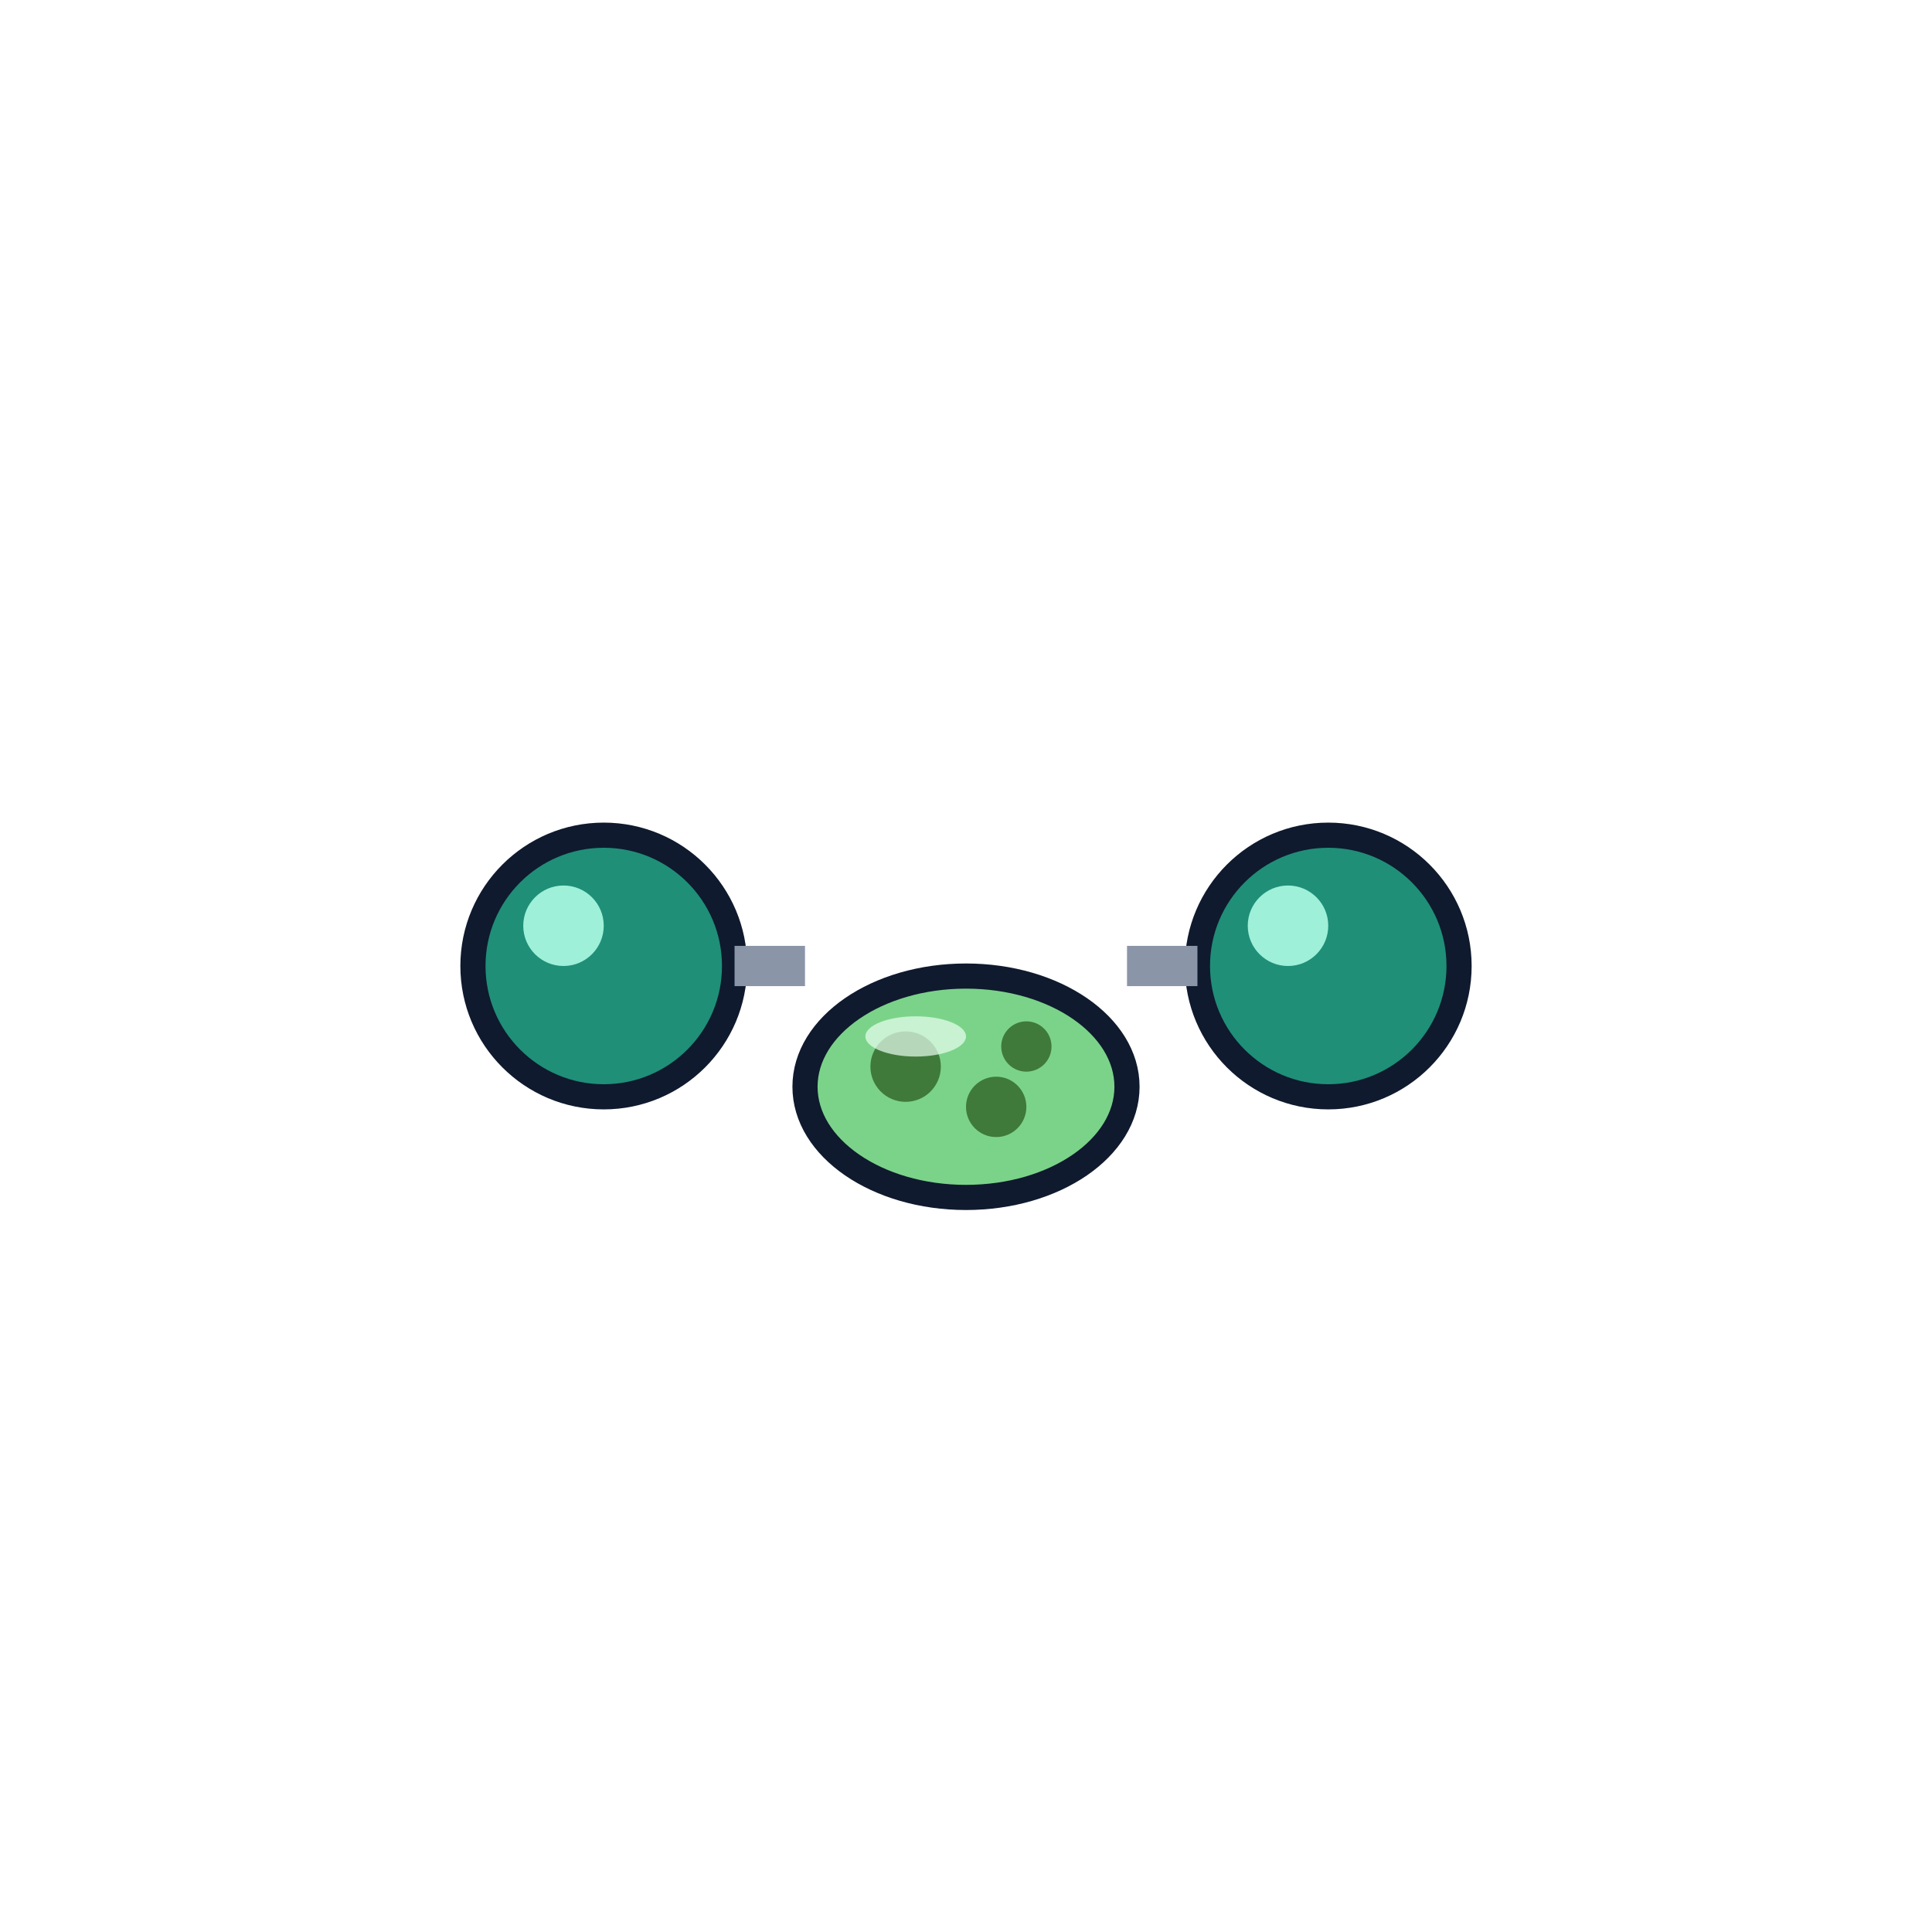
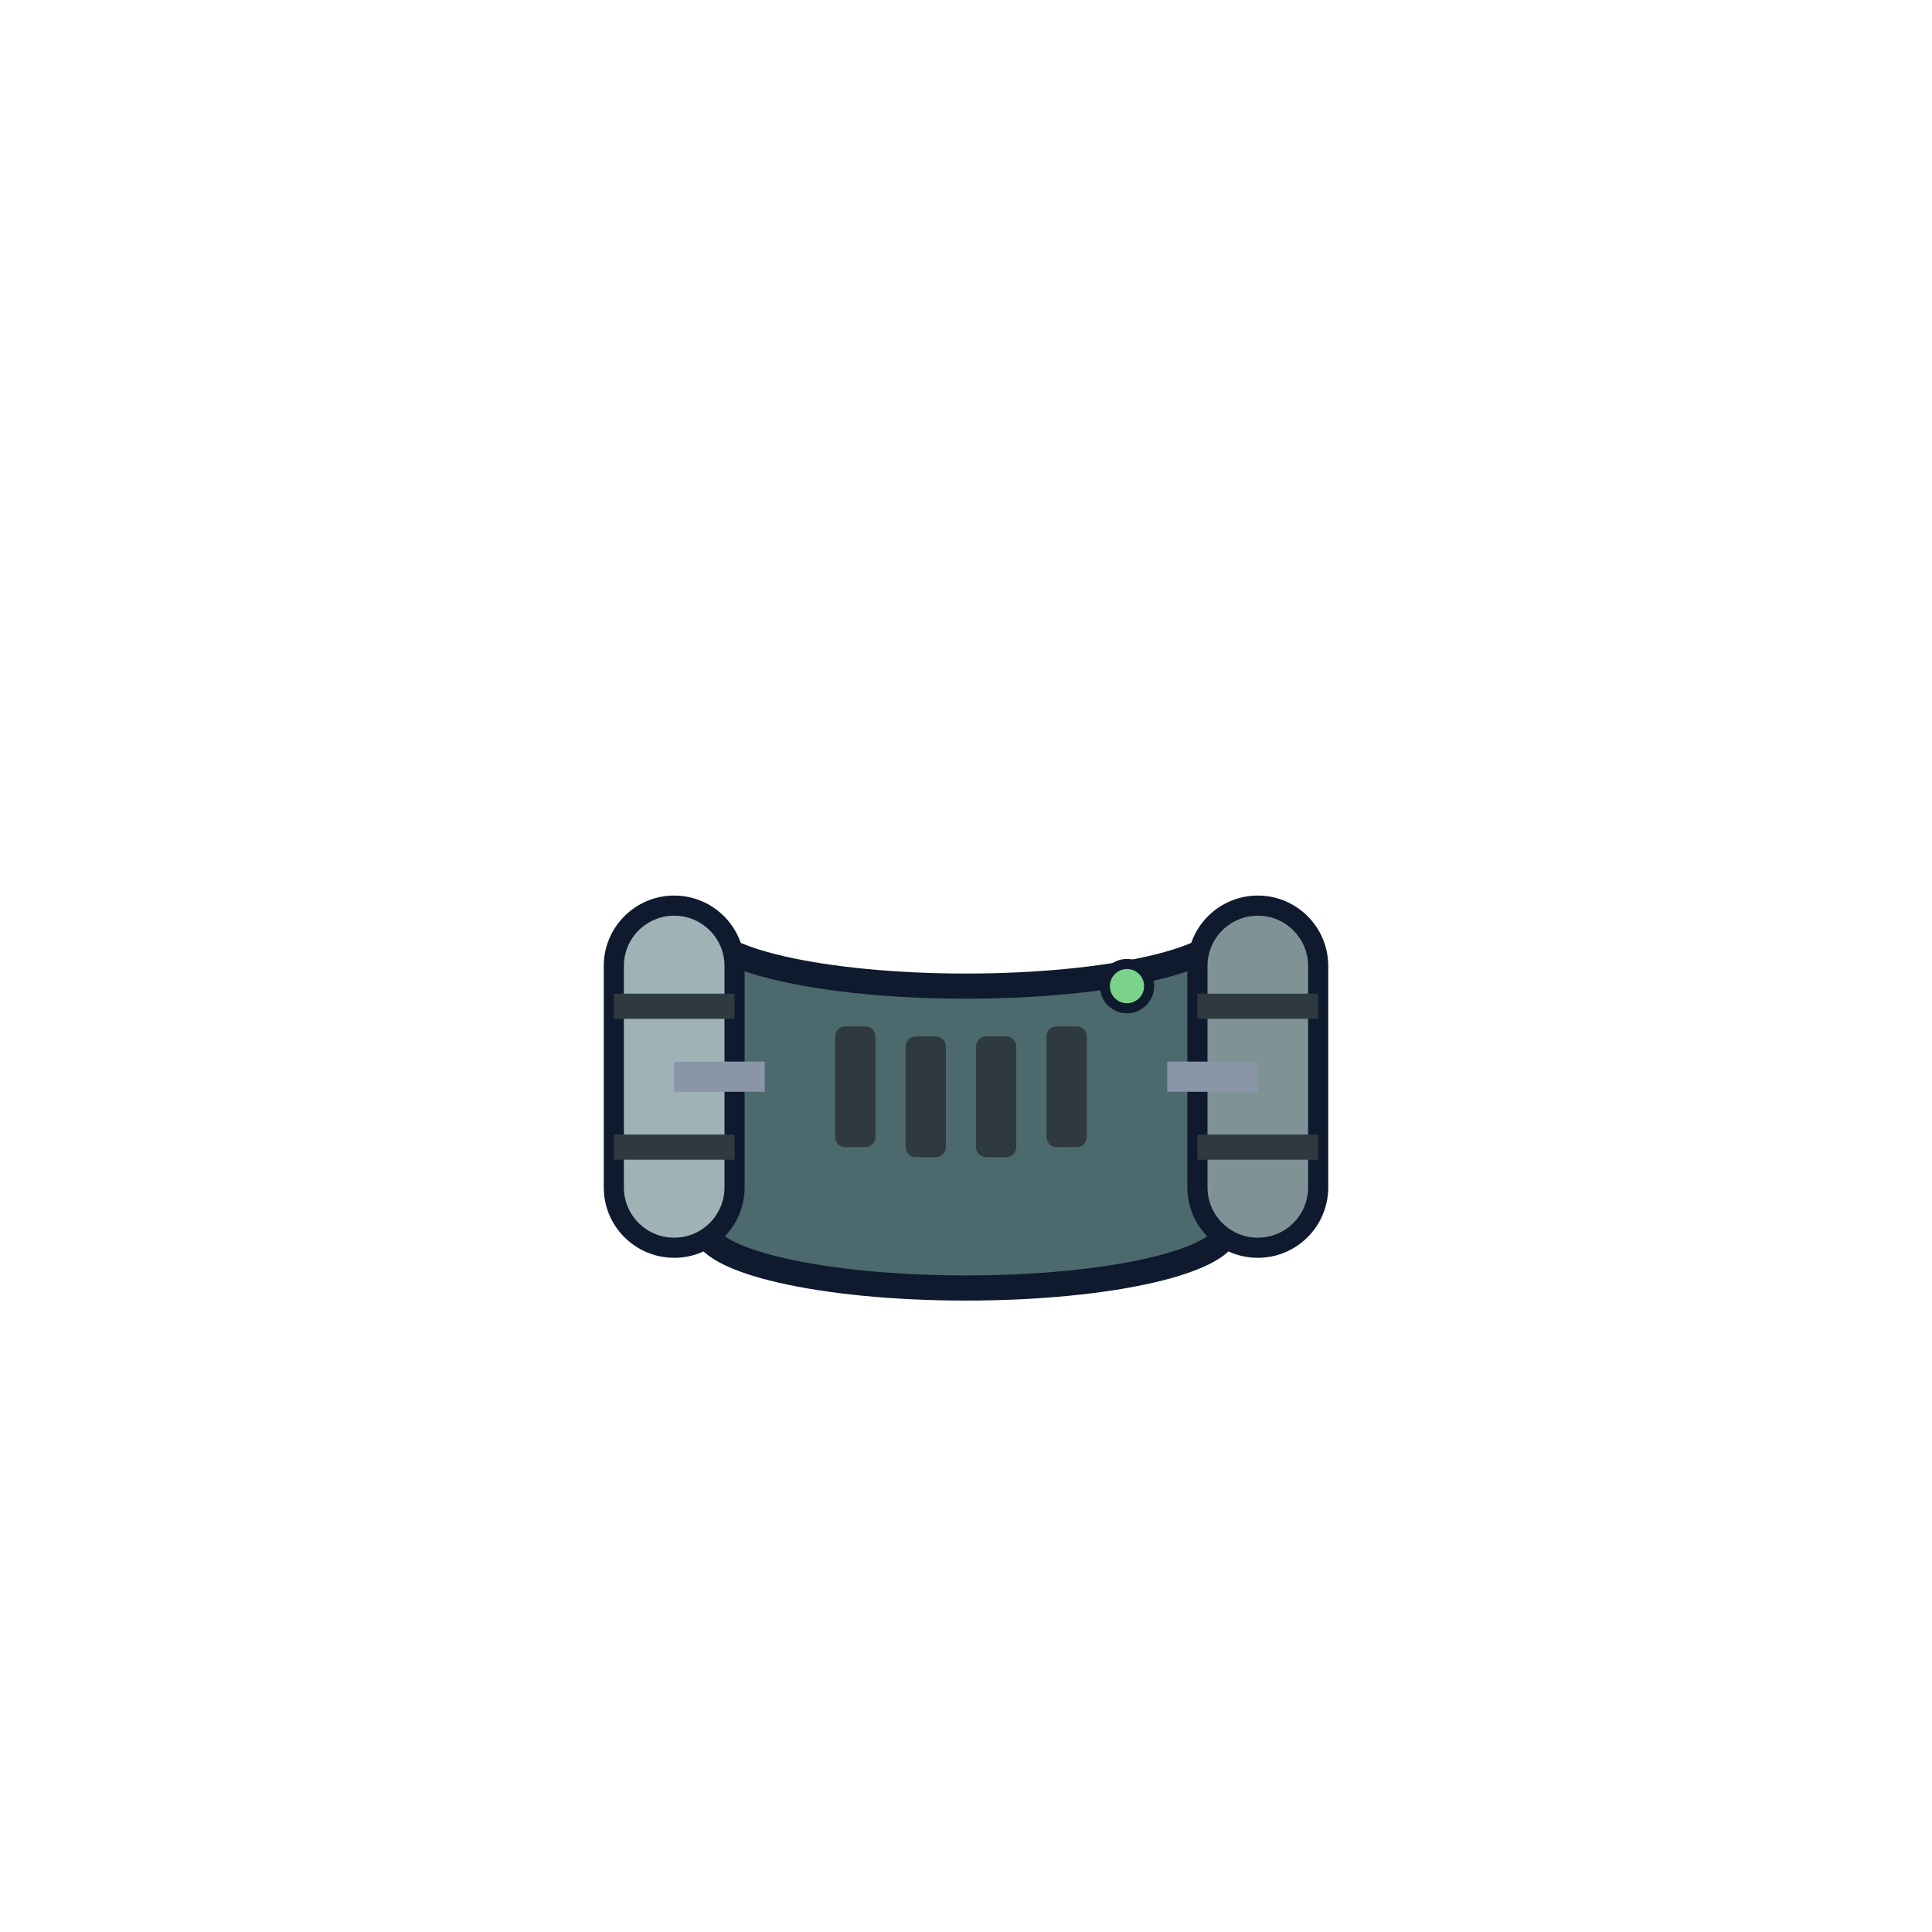
<svg xmlns="http://www.w3.org/2000/svg" viewBox="0 0 192 192">
-   <g stroke="#0f1a2e" stroke-width="2.5">
-     <circle cx="60" cy="96" r="13" fill="#1f8f78" />
-     <circle cx="132" cy="96" r="13" fill="#1f8f78" />
-     <path d="M73 96 H80 M112 96 H119" stroke="#8a96a8" stroke-width="4" />
-     <ellipse cx="96" cy="108" rx="16" ry="11" fill="#7bd389" />
+   <path d="M70 92 A26.0 6 0 0 0 122 92 L122 122 A26 6 0 0 1 70 122 Z" fill="#4c6a6d" stroke="#0f1a2e" stroke-width="2.5" stroke-linejoin="round" />
+   <g stroke="#0f1a2e" stroke-width="2">
+     <rect x="61" y="90" width="12" height="34" rx="6" fill="#9fb3b6" />
+     <rect x="119" y="90" width="12" height="34" rx="6" fill="#7f9396" />
  </g>
-   <circle cx="56" cy="92" r="4" fill="#9ff0d8" />
-   <circle cx="128" cy="92" r="4" fill="#9ff0d8" />
-   <g fill="#3f7a3a">
-     <circle cx="90" cy="106" r="3.5" />
-     <circle cx="99" cy="110" r="3" />
-     <circle cx="102" cy="104" r="2.5" />
+   <g stroke="#2e3a40" stroke-width="2.5">
+     <path d="M61 100 h12 M61 114 h12 M119 100 h12 M119 114 h12" />
  </g>
-   <ellipse cx="91" cy="103" rx="5" ry="2" fill="#e8fff0" opacity="0.7" />
+   <path d="M67 107 H76 M116 107 H125" stroke="#8a96a8" stroke-width="3" />
+   <g fill="#2e3a40">
+     <rect x="83.0" y="102" width="4" height="12" rx="1" />
+     <rect x="90.0" y="103" width="4" height="12" rx="1" />
+     <rect x="97.0" y="103" width="4" height="12" rx="1" />
+     <rect x="104.0" y="102" width="4" height="12" rx="1" />
+   </g>
+   <circle cx="112" cy="98" r="2.2" fill="#7bd389" stroke="#0f1a2e" stroke-width="1" />
</svg>
